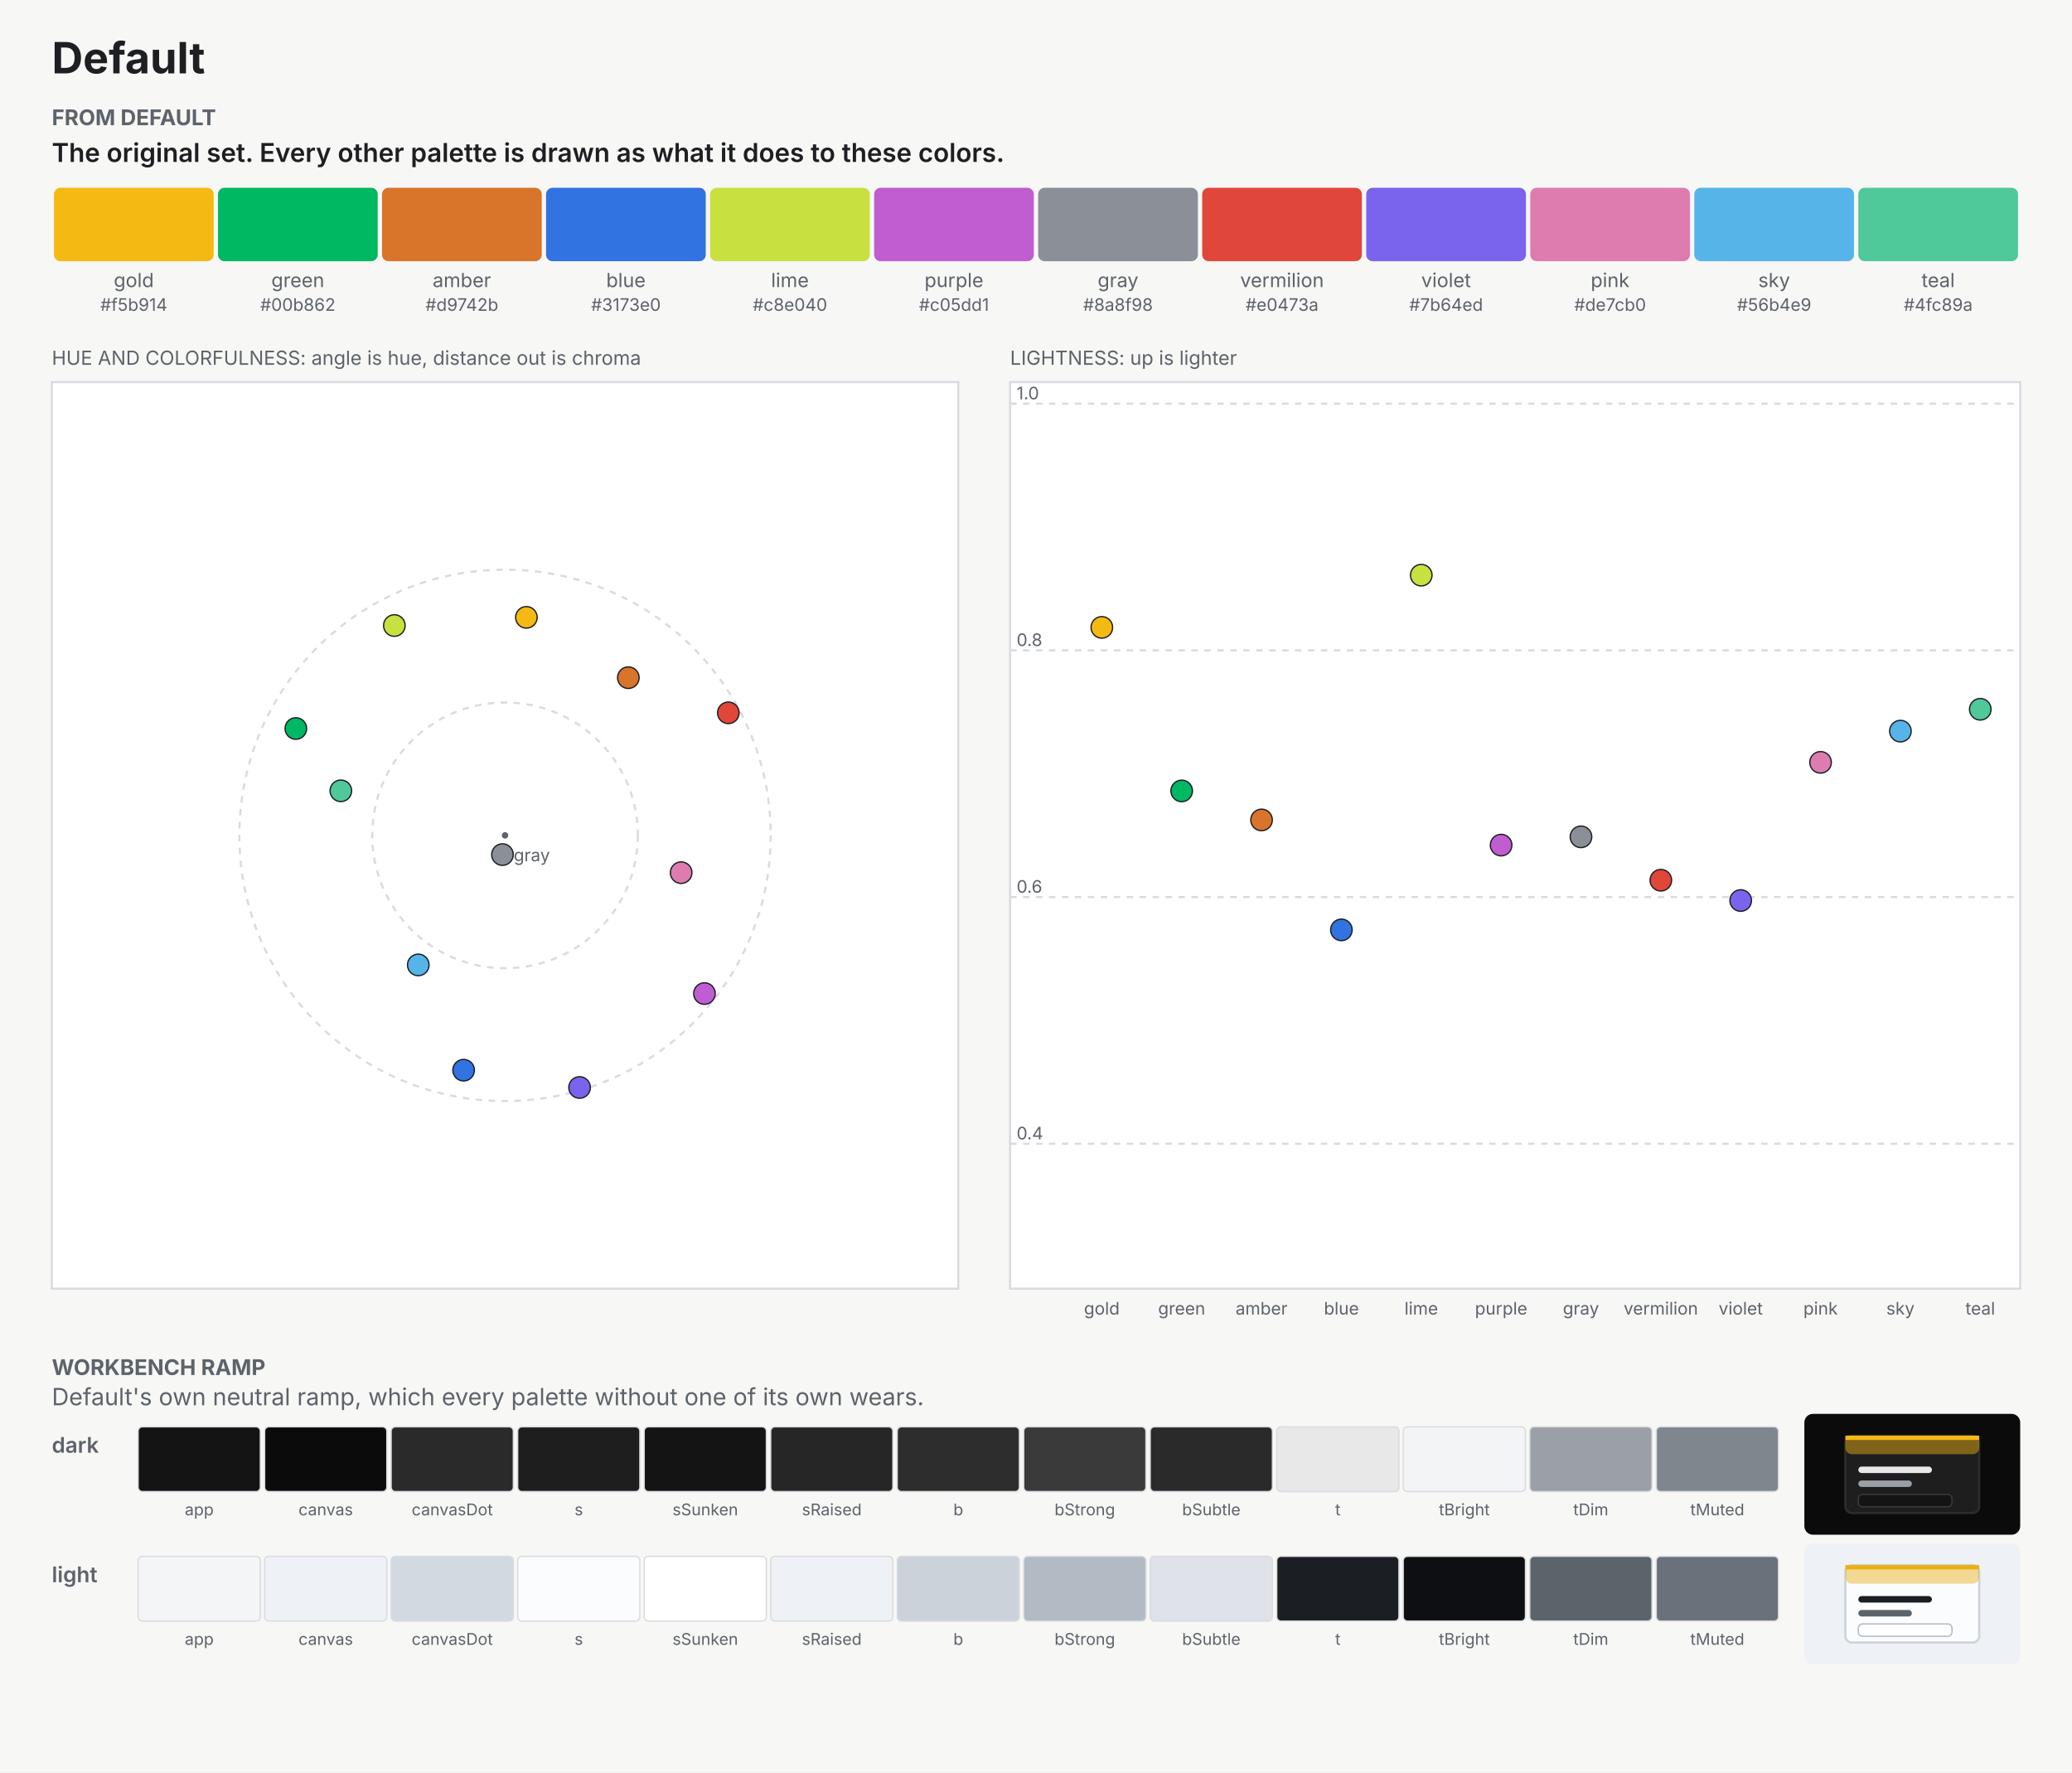
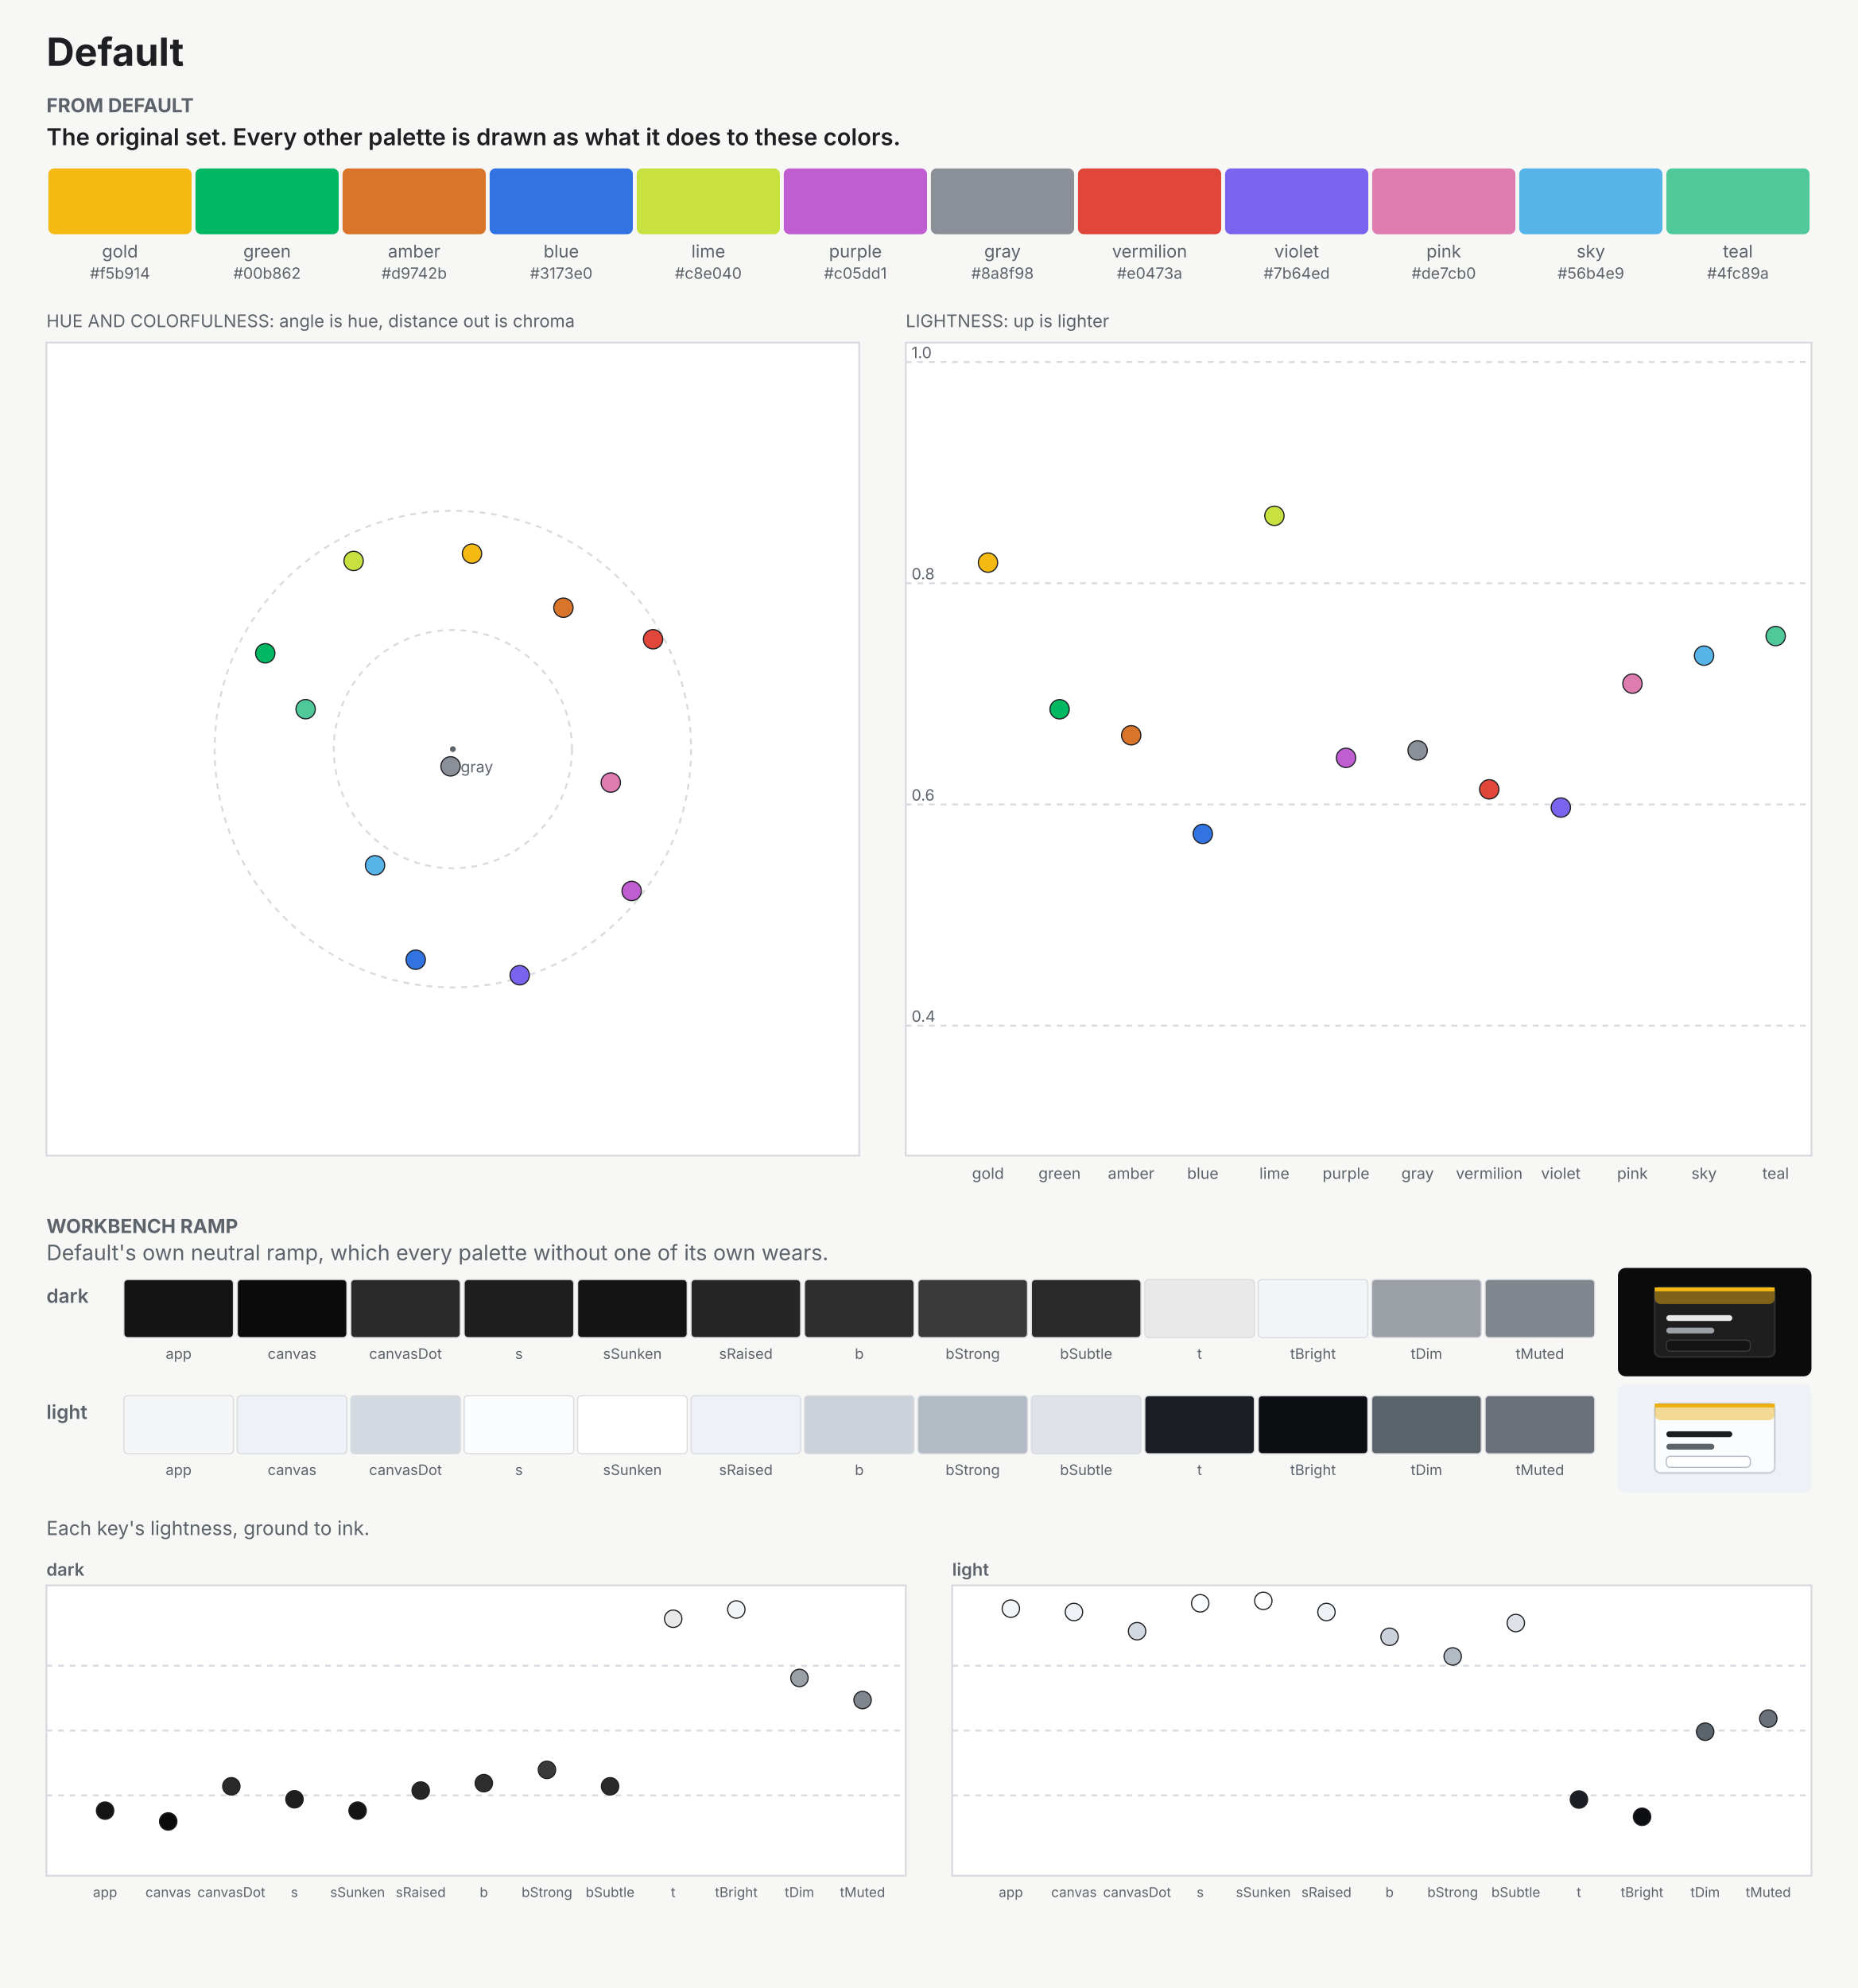
- <svg xmlns="http://www.w3.org/2000/svg" width="960" height="821" viewBox="0 0 960 821" font-family="system-ui, -apple-system, Segoe UI, sans-serif">
+ <svg xmlns="http://www.w3.org/2000/svg" width="960" height="1027" viewBox="0 0 960 1027" font-family="system-ui, -apple-system, Segoe UI, sans-serif">
  <defs>
    <marker id="head" viewBox="0 0 6 6" refX="5" refY="3" markerWidth="6" markerHeight="6" orient="auto">
      <path d="M0,0 L6,3 L0,6 z" fill="#1d1f23" />
    </marker>
    <marker id="headDim" viewBox="0 0 6 6" refX="5" refY="3" markerWidth="6" markerHeight="6" orient="auto">
      <path d="M0,0 L6,3 L0,6 z" fill="#5d636b" />
    </marker>
    <linearGradient id="hues">
      <stop offset="0" stop-color="oklch(0.75 0.12 0)" />
      <stop offset="0.042" stop-color="oklch(0.75 0.12 15)" />
      <stop offset="0.083" stop-color="oklch(0.75 0.12 30)" />
      <stop offset="0.125" stop-color="oklch(0.75 0.12 45)" />
      <stop offset="0.167" stop-color="oklch(0.75 0.12 60)" />
      <stop offset="0.208" stop-color="oklch(0.75 0.12 75)" />
      <stop offset="0.25" stop-color="oklch(0.75 0.12 90)" />
      <stop offset="0.292" stop-color="oklch(0.75 0.12 105)" />
      <stop offset="0.333" stop-color="oklch(0.75 0.12 120)" />
      <stop offset="0.375" stop-color="oklch(0.75 0.12 135)" />
      <stop offset="0.417" stop-color="oklch(0.75 0.12 150)" />
      <stop offset="0.458" stop-color="oklch(0.75 0.12 165)" />
      <stop offset="0.5" stop-color="oklch(0.75 0.12 180)" />
      <stop offset="0.542" stop-color="oklch(0.75 0.12 195)" />
      <stop offset="0.583" stop-color="oklch(0.75 0.12 210)" />
      <stop offset="0.625" stop-color="oklch(0.75 0.12 225)" />
      <stop offset="0.667" stop-color="oklch(0.75 0.12 240)" />
      <stop offset="0.708" stop-color="oklch(0.75 0.12 255)" />
      <stop offset="0.75" stop-color="oklch(0.75 0.12 270)" />
      <stop offset="0.792" stop-color="oklch(0.75 0.12 285)" />
      <stop offset="0.833" stop-color="oklch(0.75 0.12 300)" />
      <stop offset="0.875" stop-color="oklch(0.75 0.12 315)" />
      <stop offset="0.917" stop-color="oklch(0.75 0.12 330)" />
      <stop offset="0.958" stop-color="oklch(0.75 0.12 345)" />
      <stop offset="1" stop-color="oklch(0.75 0.12 360)" />
    </linearGradient>
    <linearGradient id="plasma">
      <stop offset="0" stop-color="rgb(13,8,135)" />
      <stop offset="0.031" stop-color="rgb(29.031,6.594,141.75)" />
      <stop offset="0.062" stop-color="rgb(45.062,5.188,148.5)" />
      <stop offset="0.094" stop-color="rgb(61.094,3.781,155.25)" />
      <stop offset="0.125" stop-color="rgb(75.5,2.75,160.125)" />
      <stop offset="0.156" stop-color="rgb(87.875,2.188,162.656)" />
      <stop offset="0.188" stop-color="rgb(100.25,1.625,165.188)" />
      <stop offset="0.219" stop-color="rgb(112.625,1.062,167.719)" />
      <stop offset="0.25" stop-color="rgb(124.5,6.5,165.5)" />
      <stop offset="0.281" stop-color="rgb(136.312,12.688,162.688)" />
      <stop offset="0.312" stop-color="rgb(148.125,18.875,159.875)" />
      <stop offset="0.344" stop-color="rgb(159.094,26,155.75)" />
      <stop offset="0.375" stop-color="rgb(168.375,35,149)" />
      <stop offset="0.406" stop-color="rgb(177.656,44,142.25)" />
      <stop offset="0.438" stop-color="rgb(186.938,53,135.5)" />
      <stop offset="0.469" stop-color="rgb(194.906,62,128.094)" />
      <stop offset="0.5" stop-color="rgb(202.5,71,120.5)" />
      <stop offset="0.531" stop-color="rgb(210.094,80,112.906)" />
      <stop offset="0.562" stop-color="rgb(217.312,89.125,105.5)" />
      <stop offset="0.594" stop-color="rgb(223.219,98.688,98.75)" />
      <stop offset="0.625" stop-color="rgb(229.125,108.25,92)" />
      <stop offset="0.656" stop-color="rgb(235.031,117.812,85.25)" />
      <stop offset="0.688" stop-color="rgb(239.625,128.125,78.312)" />
      <stop offset="0.719" stop-color="rgb(243.562,138.812,71.281)" />
      <stop offset="0.75" stop-color="rgb(247.5,149.5,64.25)" />
      <stop offset="0.781" stop-color="rgb(251.062,160.344,57.375)" />
      <stop offset="0.812" stop-color="rgb(251.625,172.438,51.75)" />
      <stop offset="0.844" stop-color="rgb(252.188,184.531,46.125)" />
      <stop offset="0.875" stop-color="rgb(252.75,196.625,40.5)" />
      <stop offset="0.906" stop-color="rgb(250.969,209.344,37.219)" />
      <stop offset="0.938" stop-color="rgb(247.312,222.562,35.812)" />
      <stop offset="0.969" stop-color="rgb(243.656,235.781,34.406)" />
      <stop offset="1" stop-color="rgb(240,249,33)" />
    </linearGradient>
  </defs>
-   <rect x="0" y="0" width="960" height="821" fill="#f7f7f5" />
+   <rect x="0" y="0" width="960" height="1027" fill="#f7f7f5" />
  <text x="24" y="34" font-size="20" fill="#1d1f23" font-weight="700" text-anchor="start">Default</text>
  <text x="24" y="58" font-size="10" fill="#5d636b" font-weight="700" text-anchor="start">FROM DEFAULT</text>
  <text x="24" y="75" font-size="12" fill="#1d1f23" font-weight="600" text-anchor="start">The original set. Every other palette is drawn as what it does to these colors.</text>
  <rect x="25" y="87" width="74" height="34" fill="#f5b914" rx="3" />
  <text x="62" y="133" font-size="9" fill="#5d636b" font-weight="400" text-anchor="middle">gold</text>
  <text x="62" y="144" font-size="8" fill="#5d636b" font-weight="400" text-anchor="middle">#f5b914</text>
  <rect x="101" y="87" width="74" height="34" fill="#00b862" rx="3" />
  <text x="138" y="133" font-size="9" fill="#5d636b" font-weight="400" text-anchor="middle">green</text>
  <text x="138" y="144" font-size="8" fill="#5d636b" font-weight="400" text-anchor="middle">#00b862</text>
  <rect x="177" y="87" width="74" height="34" fill="#d9742b" rx="3" />
  <text x="214" y="133" font-size="9" fill="#5d636b" font-weight="400" text-anchor="middle">amber</text>
  <text x="214" y="144" font-size="8" fill="#5d636b" font-weight="400" text-anchor="middle">#d9742b</text>
  <rect x="253" y="87" width="74" height="34" fill="#3173e0" rx="3" />
  <text x="290" y="133" font-size="9" fill="#5d636b" font-weight="400" text-anchor="middle">blue</text>
  <text x="290" y="144" font-size="8" fill="#5d636b" font-weight="400" text-anchor="middle">#3173e0</text>
  <rect x="329" y="87" width="74" height="34" fill="#c8e040" rx="3" />
  <text x="366" y="133" font-size="9" fill="#5d636b" font-weight="400" text-anchor="middle">lime</text>
  <text x="366" y="144" font-size="8" fill="#5d636b" font-weight="400" text-anchor="middle">#c8e040</text>
  <rect x="405" y="87" width="74" height="34" fill="#c05dd1" rx="3" />
  <text x="442" y="133" font-size="9" fill="#5d636b" font-weight="400" text-anchor="middle">purple</text>
  <text x="442" y="144" font-size="8" fill="#5d636b" font-weight="400" text-anchor="middle">#c05dd1</text>
  <rect x="481" y="87" width="74" height="34" fill="#8a8f98" rx="3" />
  <text x="518" y="133" font-size="9" fill="#5d636b" font-weight="400" text-anchor="middle">gray</text>
  <text x="518" y="144" font-size="8" fill="#5d636b" font-weight="400" text-anchor="middle">#8a8f98</text>
  <rect x="557" y="87" width="74" height="34" fill="#e0473a" rx="3" />
  <text x="594" y="133" font-size="9" fill="#5d636b" font-weight="400" text-anchor="middle">vermilion</text>
  <text x="594" y="144" font-size="8" fill="#5d636b" font-weight="400" text-anchor="middle">#e0473a</text>
  <rect x="633" y="87" width="74" height="34" fill="#7b64ed" rx="3" />
  <text x="670" y="133" font-size="9" fill="#5d636b" font-weight="400" text-anchor="middle">violet</text>
  <text x="670" y="144" font-size="8" fill="#5d636b" font-weight="400" text-anchor="middle">#7b64ed</text>
  <rect x="709" y="87" width="74" height="34" fill="#de7cb0" rx="3" />
  <text x="746" y="133" font-size="9" fill="#5d636b" font-weight="400" text-anchor="middle">pink</text>
  <text x="746" y="144" font-size="8" fill="#5d636b" font-weight="400" text-anchor="middle">#de7cb0</text>
  <rect x="785" y="87" width="74" height="34" fill="#56b4e9" rx="3" />
  <text x="822" y="133" font-size="9" fill="#5d636b" font-weight="400" text-anchor="middle">sky</text>
  <text x="822" y="144" font-size="8" fill="#5d636b" font-weight="400" text-anchor="middle">#56b4e9</text>
  <rect x="861" y="87" width="74" height="34" fill="#4fc89a" rx="3" />
  <text x="898" y="133" font-size="9" fill="#5d636b" font-weight="400" text-anchor="middle">teal</text>
  <text x="898" y="144" font-size="8" fill="#5d636b" font-weight="400" text-anchor="middle">#4fc89a</text>
  <text x="24" y="169" font-size="9" fill="#5d636b" font-weight="400" text-anchor="start">HUE AND COLORFULNESS: angle is hue, distance out is chroma</text>
  <rect x="24" y="177" width="420" height="420" fill="#ffffff" stroke="#d9dbe0" />
  <path d="M430,387 A196,196 0 0 0 429.254,369.917" stroke="oklch(0.75 0.13 2.5)" stroke-width="5" fill="none" />
  <path d="M429.254,369.917 A196,196 0 0 0 427.022,352.965" stroke="oklch(0.75 0.13 7.5)" stroke-width="5" fill="none" />
  <path d="M427.022,352.965 A196,196 0 0 0 423.321,336.271" stroke="oklch(0.75 0.13 12.5)" stroke-width="5" fill="none" />
  <path d="M423.321,336.271 A196,196 0 0 0 418.18,319.964" stroke="oklch(0.75 0.13 17.5)" stroke-width="5" fill="none" />
  <path d="M418.18,319.964 A196,196 0 0 0 411.636,304.167" stroke="oklch(0.75 0.13 22.5)" stroke-width="5" fill="none" />
  <path d="M411.636,304.167 A196,196 0 0 0 403.741,289" stroke="oklch(0.75 0.13 27.5)" stroke-width="5" fill="none" />
  <path d="M403.741,289 A196,196 0 0 0 394.554,274.579" stroke="oklch(0.75 0.13 32.5)" stroke-width="5" fill="none" />
  <path d="M394.554,274.579 A196,196 0 0 0 384.145,261.014" stroke="oklch(0.75 0.13 37.5)" stroke-width="5" fill="none" />
  <path d="M384.145,261.014 A196,196 0 0 0 372.593,248.407" stroke="oklch(0.75 0.13 42.5)" stroke-width="5" fill="none" />
  <path d="M372.593,248.407 A196,196 0 0 0 359.986,236.855" stroke="oklch(0.75 0.13 47.5)" stroke-width="5" fill="none" />
  <path d="M359.986,236.855 A196,196 0 0 0 346.421,226.446" stroke="oklch(0.75 0.13 52.5)" stroke-width="5" fill="none" />
  <path d="M346.421,226.446 A196,196 0 0 0 332,217.259" stroke="oklch(0.75 0.13 57.5)" stroke-width="5" fill="none" />
  <path d="M332,217.259 A196,196 0 0 0 316.833,209.364" stroke="oklch(0.75 0.13 62.5)" stroke-width="5" fill="none" />
  <path d="M316.833,209.364 A196,196 0 0 0 301.036,202.82" stroke="oklch(0.75 0.13 67.5)" stroke-width="5" fill="none" />
  <path d="M301.036,202.82 A196,196 0 0 0 284.729,197.679" stroke="oklch(0.75 0.13 72.5)" stroke-width="5" fill="none" />
  <path d="M284.729,197.679 A196,196 0 0 0 268.035,193.978" stroke="oklch(0.75 0.13 77.5)" stroke-width="5" fill="none" />
  <path d="M268.035,193.978 A196,196 0 0 0 251.083,191.746" stroke="oklch(0.75 0.13 82.5)" stroke-width="5" fill="none" />
  <path d="M251.083,191.746 A196,196 0 0 0 234,191" stroke="oklch(0.75 0.13 87.5)" stroke-width="5" fill="none" />
  <path d="M234,191 A196,196 0 0 0 216.917,191.746" stroke="oklch(0.75 0.13 92.5)" stroke-width="5" fill="none" />
  <path d="M216.917,191.746 A196,196 0 0 0 199.965,193.978" stroke="oklch(0.75 0.13 97.5)" stroke-width="5" fill="none" />
  <path d="M199.965,193.978 A196,196 0 0 0 183.271,197.679" stroke="oklch(0.75 0.13 102.5)" stroke-width="5" fill="none" />
  <path d="M183.271,197.679 A196,196 0 0 0 166.964,202.82" stroke="oklch(0.75 0.13 107.5)" stroke-width="5" fill="none" />
  <path d="M166.964,202.82 A196,196 0 0 0 151.167,209.364" stroke="oklch(0.75 0.13 112.5)" stroke-width="5" fill="none" />
  <path d="M151.167,209.364 A196,196 0 0 0 136,217.259" stroke="oklch(0.75 0.13 117.5)" stroke-width="5" fill="none" />
  <path d="M136,217.259 A196,196 0 0 0 121.579,226.446" stroke="oklch(0.75 0.13 122.5)" stroke-width="5" fill="none" />
  <path d="M121.579,226.446 A196,196 0 0 0 108.014,236.855" stroke="oklch(0.75 0.13 127.5)" stroke-width="5" fill="none" />
  <path d="M108.014,236.855 A196,196 0 0 0 95.407,248.407" stroke="oklch(0.75 0.13 132.5)" stroke-width="5" fill="none" />
  <path d="M95.407,248.407 A196,196 0 0 0 83.855,261.014" stroke="oklch(0.75 0.13 137.5)" stroke-width="5" fill="none" />
  <path d="M83.855,261.014 A196,196 0 0 0 73.446,274.579" stroke="oklch(0.75 0.13 142.5)" stroke-width="5" fill="none" />
  <path d="M73.446,274.579 A196,196 0 0 0 64.259,289" stroke="oklch(0.75 0.13 147.5)" stroke-width="5" fill="none" />
  <path d="M64.259,289 A196,196 0 0 0 56.364,304.167" stroke="oklch(0.75 0.13 152.5)" stroke-width="5" fill="none" />
  <path d="M56.364,304.167 A196,196 0 0 0 49.82,319.964" stroke="oklch(0.75 0.13 157.5)" stroke-width="5" fill="none" />
  <path d="M49.82,319.964 A196,196 0 0 0 44.679,336.271" stroke="oklch(0.75 0.13 162.5)" stroke-width="5" fill="none" />
  <path d="M44.679,336.271 A196,196 0 0 0 40.978,352.965" stroke="oklch(0.75 0.13 167.5)" stroke-width="5" fill="none" />
  <path d="M40.978,352.965 A196,196 0 0 0 38.746,369.917" stroke="oklch(0.75 0.13 172.5)" stroke-width="5" fill="none" />
  <path d="M38.746,369.917 A196,196 0 0 0 38,387" stroke="oklch(0.75 0.13 177.5)" stroke-width="5" fill="none" />
  <path d="M38,387 A196,196 0 0 0 38.746,404.083" stroke="oklch(0.75 0.13 182.5)" stroke-width="5" fill="none" />
  <path d="M38.746,404.083 A196,196 0 0 0 40.978,421.035" stroke="oklch(0.75 0.13 187.5)" stroke-width="5" fill="none" />
  <path d="M40.978,421.035 A196,196 0 0 0 44.679,437.729" stroke="oklch(0.75 0.13 192.5)" stroke-width="5" fill="none" />
  <path d="M44.679,437.729 A196,196 0 0 0 49.82,454.036" stroke="oklch(0.75 0.13 197.5)" stroke-width="5" fill="none" />
  <path d="M49.82,454.036 A196,196 0 0 0 56.364,469.833" stroke="oklch(0.75 0.13 202.5)" stroke-width="5" fill="none" />
  <path d="M56.364,469.833 A196,196 0 0 0 64.259,485" stroke="oklch(0.75 0.13 207.5)" stroke-width="5" fill="none" />
  <path d="M64.259,485 A196,196 0 0 0 73.446,499.421" stroke="oklch(0.75 0.13 212.5)" stroke-width="5" fill="none" />
  <path d="M73.446,499.421 A196,196 0 0 0 83.855,512.986" stroke="oklch(0.75 0.13 217.5)" stroke-width="5" fill="none" />
  <path d="M83.855,512.986 A196,196 0 0 0 95.407,525.593" stroke="oklch(0.75 0.13 222.5)" stroke-width="5" fill="none" />
  <path d="M95.407,525.593 A196,196 0 0 0 108.014,537.145" stroke="oklch(0.75 0.13 227.5)" stroke-width="5" fill="none" />
  <path d="M108.014,537.145 A196,196 0 0 0 121.579,547.554" stroke="oklch(0.75 0.13 232.5)" stroke-width="5" fill="none" />
  <path d="M121.579,547.554 A196,196 0 0 0 136,556.741" stroke="oklch(0.75 0.13 237.5)" stroke-width="5" fill="none" />
  <path d="M136,556.741 A196,196 0 0 0 151.167,564.636" stroke="oklch(0.75 0.13 242.5)" stroke-width="5" fill="none" />
  <path d="M151.167,564.636 A196,196 0 0 0 166.964,571.18" stroke="oklch(0.75 0.13 247.5)" stroke-width="5" fill="none" />
  <path d="M166.964,571.18 A196,196 0 0 0 183.271,576.321" stroke="oklch(0.75 0.13 252.5)" stroke-width="5" fill="none" />
  <path d="M183.271,576.321 A196,196 0 0 0 199.965,580.022" stroke="oklch(0.75 0.13 257.5)" stroke-width="5" fill="none" />
  <path d="M199.965,580.022 A196,196 0 0 0 216.917,582.254" stroke="oklch(0.75 0.13 262.5)" stroke-width="5" fill="none" />
  <path d="M216.917,582.254 A196,196 0 0 0 234,583" stroke="oklch(0.75 0.13 267.5)" stroke-width="5" fill="none" />
  <path d="M234,583 A196,196 0 0 0 251.083,582.254" stroke="oklch(0.75 0.13 272.5)" stroke-width="5" fill="none" />
  <path d="M251.083,582.254 A196,196 0 0 0 268.035,580.022" stroke="oklch(0.75 0.13 277.5)" stroke-width="5" fill="none" />
  <path d="M268.035,580.022 A196,196 0 0 0 284.729,576.321" stroke="oklch(0.75 0.13 282.5)" stroke-width="5" fill="none" />
  <path d="M284.729,576.321 A196,196 0 0 0 301.036,571.18" stroke="oklch(0.75 0.13 287.5)" stroke-width="5" fill="none" />
  <path d="M301.036,571.18 A196,196 0 0 0 316.833,564.636" stroke="oklch(0.75 0.13 292.5)" stroke-width="5" fill="none" />
  <path d="M316.833,564.636 A196,196 0 0 0 332,556.741" stroke="oklch(0.75 0.13 297.5)" stroke-width="5" fill="none" />
  <path d="M332,556.741 A196,196 0 0 0 346.421,547.554" stroke="oklch(0.75 0.13 302.5)" stroke-width="5" fill="none" />
  <path d="M346.421,547.554 A196,196 0 0 0 359.986,537.145" stroke="oklch(0.75 0.13 307.5)" stroke-width="5" fill="none" />
  <path d="M359.986,537.145 A196,196 0 0 0 372.593,525.593" stroke="oklch(0.75 0.13 312.5)" stroke-width="5" fill="none" />
  <path d="M372.593,525.593 A196,196 0 0 0 384.145,512.986" stroke="oklch(0.75 0.13 317.5)" stroke-width="5" fill="none" />
  <path d="M384.145,512.986 A196,196 0 0 0 394.554,499.421" stroke="oklch(0.75 0.13 322.5)" stroke-width="5" fill="none" />
  <path d="M394.554,499.421 A196,196 0 0 0 403.741,485" stroke="oklch(0.75 0.13 327.5)" stroke-width="5" fill="none" />
  <path d="M403.741,485 A196,196 0 0 0 411.636,469.833" stroke="oklch(0.75 0.13 332.5)" stroke-width="5" fill="none" />
  <path d="M411.636,469.833 A196,196 0 0 0 418.18,454.036" stroke="oklch(0.75 0.13 337.5)" stroke-width="5" fill="none" />
  <path d="M418.18,454.036 A196,196 0 0 0 423.321,437.729" stroke="oklch(0.75 0.13 342.5)" stroke-width="5" fill="none" />
  <path d="M423.321,437.729 A196,196 0 0 0 427.022,421.035" stroke="oklch(0.75 0.13 347.5)" stroke-width="5" fill="none" />
  <path d="M427.022,421.035 A196,196 0 0 0 429.254,404.083" stroke="oklch(0.75 0.13 352.5)" stroke-width="5" fill="none" />
  <path d="M429.254,404.083 A196,196 0 0 0 430,387" stroke="oklch(0.75 0.13 357.5)" stroke-width="5" fill="none" />
  <circle cx="234" cy="387" r="61.546" fill="none" stroke="#d9dbe0" stroke-dasharray="3 3" />
  <circle cx="234" cy="387" r="123.092" fill="none" stroke="#d9dbe0" stroke-dasharray="3 3" />
  <circle cx="234" cy="387" r="1.5" fill="#5d636b" />
  <text x="238" y="399" font-size="8" fill="#5d636b" font-weight="400" text-anchor="start">gray</text>
  <text x="468" y="169" font-size="9" fill="#5d636b" font-weight="400" text-anchor="start">LIGHTNESS: up is lighter</text>
  <rect x="468" y="177" width="468" height="420" fill="#ffffff" stroke="#d9dbe0" />
  <line x1="468" x2="936" y1="529.857" y2="529.857" stroke="#d9dbe0" stroke-dasharray="3 3" />
  <text x="471" y="527.857" font-size="8" fill="#5d636b" font-weight="400" text-anchor="start">0.4</text>
  <line x1="468" x2="936" y1="415.571" y2="415.571" stroke="#d9dbe0" stroke-dasharray="3 3" />
  <text x="471" y="413.571" font-size="8" fill="#5d636b" font-weight="400" text-anchor="start">0.6</text>
  <line x1="468" x2="936" y1="301.286" y2="301.286" stroke="#d9dbe0" stroke-dasharray="3 3" />
  <text x="471" y="299.286" font-size="8" fill="#5d636b" font-weight="400" text-anchor="start">0.8</text>
  <line x1="468" x2="936" y1="187" y2="187" stroke="#d9dbe0" stroke-dasharray="3 3" />
  <text x="471" y="185" font-size="8" fill="#5d636b" font-weight="400" text-anchor="start">1.0</text>
  <circle cx="243.889" cy="285.998" r="5" fill="#f5b914" stroke="#1d1f23" stroke-width="0.6" />
  <circle cx="510.5" cy="290.644" r="5" fill="#f5b914" stroke="#1d1f23" stroke-width="0.6" />
  <text x="510.5" y="609" font-size="8" fill="#5d636b" font-weight="400" text-anchor="middle">gold</text>
  <circle cx="137.07" cy="337.492" r="5" fill="#00b862" stroke="#1d1f23" stroke-width="0.6" />
  <circle cx="547.5" cy="366.402" r="5" fill="#00b862" stroke="#1d1f23" stroke-width="0.6" />
  <text x="547.5" y="609" font-size="8" fill="#5d636b" font-weight="400" text-anchor="middle">green</text>
  <circle cx="291.119" cy="313.948" r="5" fill="#d9742b" stroke="#1d1f23" stroke-width="0.6" />
  <circle cx="584.5" cy="379.848" r="5" fill="#d9742b" stroke="#1d1f23" stroke-width="0.6" />
  <text x="584.5" y="609" font-size="8" fill="#5d636b" font-weight="400" text-anchor="middle">amber</text>
  <circle cx="214.804" cy="495.786" r="5" fill="#3173e0" stroke="#1d1f23" stroke-width="0.6" />
  <circle cx="621.5" cy="430.779" r="5" fill="#3173e0" stroke="#1d1f23" stroke-width="0.6" />
  <text x="621.5" y="609" font-size="8" fill="#5d636b" font-weight="400" text-anchor="middle">blue</text>
  <circle cx="182.711" cy="289.786" r="5" fill="#c8e040" stroke="#1d1f23" stroke-width="0.6" />
  <circle cx="658.5" cy="266.46" r="5" fill="#c8e040" stroke="#1d1f23" stroke-width="0.6" />
  <text x="658.5" y="609" font-size="8" fill="#5d636b" font-weight="400" text-anchor="middle">lime</text>
  <circle cx="326.39" cy="460.284" r="5" fill="#c05dd1" stroke="#1d1f23" stroke-width="0.6" />
  <circle cx="695.5" cy="391.506" r="5" fill="#c05dd1" stroke="#1d1f23" stroke-width="0.6" />
  <text x="695.5" y="609" font-size="8" fill="#5d636b" font-weight="400" text-anchor="middle">purple</text>
  <circle cx="232.806" cy="395.902" r="5" fill="#8a8f98" stroke="#1d1f23" stroke-width="0.6" />
  <circle cx="732.5" cy="387.679" r="5" fill="#8a8f98" stroke="#1d1f23" stroke-width="0.6" />
  <text x="732.5" y="609" font-size="8" fill="#5d636b" font-weight="400" text-anchor="middle">gray</text>
  <circle cx="337.447" cy="330.228" r="5" fill="#e0473a" stroke="#1d1f23" stroke-width="0.6" />
  <circle cx="769.5" cy="407.776" r="5" fill="#e0473a" stroke="#1d1f23" stroke-width="0.6" />
  <text x="769.5" y="609" font-size="8" fill="#5d636b" font-weight="400" text-anchor="middle">vermilion</text>
  <circle cx="268.527" cy="503.797" r="5" fill="#7b64ed" stroke="#1d1f23" stroke-width="0.6" />
  <circle cx="806.5" cy="417.181" r="5" fill="#7b64ed" stroke="#1d1f23" stroke-width="0.6" />
  <text x="806.5" y="609" font-size="8" fill="#5d636b" font-weight="400" text-anchor="middle">violet</text>
  <circle cx="315.591" cy="404.276" r="5" fill="#de7cb0" stroke="#1d1f23" stroke-width="0.6" />
  <circle cx="843.5" cy="353.169" r="5" fill="#de7cb0" stroke="#1d1f23" stroke-width="0.6" />
  <text x="843.5" y="609" font-size="8" fill="#5d636b" font-weight="400" text-anchor="middle">pink</text>
  <circle cx="193.79" cy="447.013" r="5" fill="#56b4e9" stroke="#1d1f23" stroke-width="0.6" />
  <circle cx="880.5" cy="338.703" r="5" fill="#56b4e9" stroke="#1d1f23" stroke-width="0.6" />
  <text x="880.5" y="609" font-size="8" fill="#5d636b" font-weight="400" text-anchor="middle">sky</text>
  <circle cx="157.92" cy="366.353" r="5" fill="#4fc89a" stroke="#1d1f23" stroke-width="0.6" />
  <circle cx="917.5" cy="328.584" r="5" fill="#4fc89a" stroke="#1d1f23" stroke-width="0.6" />
  <text x="917.5" y="609" font-size="8" fill="#5d636b" font-weight="400" text-anchor="middle">teal</text>
  <text x="24" y="637" font-size="10" fill="#5d636b" font-weight="700" text-anchor="start">WORKBENCH RAMP</text>
  <text x="24" y="651" font-size="11" fill="#5d636b" font-weight="400" text-anchor="start">Default's own neutral ramp, which every palette without one of its own wears.</text>
  <text x="24" y="673" font-size="10" fill="#5d636b" font-weight="600" text-anchor="start">dark</text>
  <rect x="64" y="661" width="56.615" height="30" fill="#141414" rx="2" stroke="#d9dbe0" stroke-width="0.6" />
  <text x="92.308" y="702" font-size="7.5" fill="#5d636b" font-weight="400" text-anchor="middle">app</text>
  <rect x="122.615" y="661" width="56.615" height="30" fill="#0b0b0b" rx="2" stroke="#d9dbe0" stroke-width="0.6" />
  <text x="150.923" y="702" font-size="7.5" fill="#5d636b" font-weight="400" text-anchor="middle">canvas</text>
  <rect x="181.231" y="661" width="56.615" height="30" fill="#2a2a2a" rx="2" stroke="#d9dbe0" stroke-width="0.6" />
  <text x="209.538" y="702" font-size="7.5" fill="#5d636b" font-weight="400" text-anchor="middle">canvasDot</text>
  <rect x="239.846" y="661" width="56.615" height="30" fill="#1e1e1e" rx="2" stroke="#d9dbe0" stroke-width="0.6" />
  <text x="268.154" y="702" font-size="7.5" fill="#5d636b" font-weight="400" text-anchor="middle">s</text>
  <rect x="298.462" y="661" width="56.615" height="30" fill="#141414" rx="2" stroke="#d9dbe0" stroke-width="0.6" />
  <text x="326.769" y="702" font-size="7.5" fill="#5d636b" font-weight="400" text-anchor="middle">sSunken</text>
  <rect x="357.077" y="661" width="56.615" height="30" fill="#262626" rx="2" stroke="#d9dbe0" stroke-width="0.6" />
  <text x="385.385" y="702" font-size="7.5" fill="#5d636b" font-weight="400" text-anchor="middle">sRaised</text>
  <rect x="415.692" y="661" width="56.615" height="30" fill="#2d2d2d" rx="2" stroke="#d9dbe0" stroke-width="0.6" />
  <text x="444" y="702" font-size="7.5" fill="#5d636b" font-weight="400" text-anchor="middle">b</text>
  <rect x="474.308" y="661" width="56.615" height="30" fill="#3a3a3a" rx="2" stroke="#d9dbe0" stroke-width="0.6" />
  <text x="502.615" y="702" font-size="7.5" fill="#5d636b" font-weight="400" text-anchor="middle">bStrong</text>
  <rect x="532.923" y="661" width="56.615" height="30" fill="#2a2a2a" rx="2" stroke="#d9dbe0" stroke-width="0.6" />
  <text x="561.231" y="702" font-size="7.5" fill="#5d636b" font-weight="400" text-anchor="middle">bSubtle</text>
  <rect x="591.538" y="661" width="56.615" height="30" fill="#e8e8e8" rx="2" stroke="#d9dbe0" stroke-width="0.6" />
  <text x="619.846" y="702" font-size="7.5" fill="#5d636b" font-weight="400" text-anchor="middle">t</text>
  <rect x="650.154" y="661" width="56.615" height="30" fill="#f3f4f5" rx="2" stroke="#d9dbe0" stroke-width="0.6" />
  <text x="678.462" y="702" font-size="7.5" fill="#5d636b" font-weight="400" text-anchor="middle">tBright</text>
  <rect x="708.769" y="661" width="56.615" height="30" fill="#9aa0a6" rx="2" stroke="#d9dbe0" stroke-width="0.6" />
  <text x="737.077" y="702" font-size="7.5" fill="#5d636b" font-weight="400" text-anchor="middle">tDim</text>
  <rect x="767.385" y="661" width="56.615" height="30" fill="#80868e" rx="2" stroke="#d9dbe0" stroke-width="0.6" />
  <text x="795.692" y="702" font-size="7.5" fill="#5d636b" font-weight="400" text-anchor="middle">tMuted</text>
  <rect x="836" y="655" width="100" height="56" fill="#0b0b0b" rx="4" />
  <rect x="855" y="665.08" width="62" height="35.84" fill="#1e1e1e" rx="3" stroke="#2d2d2d" />
  <rect x="855" y="665.08" width="62" height="8.602" fill="#f5b914" rx="3" fill-opacity="0.45" />
  <rect x="855" y="665.08" width="62" height="2" fill="#f5b914" />
  <rect x="861" y="679.416" width="34.1" height="3" fill="#e8e8e8" rx="1.5" />
  <rect x="861" y="685.867" width="24.8" height="3" fill="#9aa0a6" rx="1.5" />
  <rect x="861" y="692.318" width="43.4" height="5.734" fill="#141414" rx="2" stroke="#3a3a3a" stroke-width="0.6" />
  <text x="24" y="733" font-size="10" fill="#5d636b" font-weight="600" text-anchor="start">light</text>
  <rect x="64" y="721" width="56.615" height="30" fill="#f4f5f7" rx="2" stroke="#d9dbe0" stroke-width="0.6" />
  <text x="92.308" y="762" font-size="7.5" fill="#5d636b" font-weight="400" text-anchor="middle">app</text>
  <rect x="122.615" y="721" width="56.615" height="30" fill="#eef1f5" rx="2" stroke="#d9dbe0" stroke-width="0.6" />
  <text x="150.923" y="762" font-size="7.5" fill="#5d636b" font-weight="400" text-anchor="middle">canvas</text>
  <rect x="181.231" y="721" width="56.615" height="30" fill="#d3d9e1" rx="2" stroke="#d9dbe0" stroke-width="0.6" />
  <text x="209.538" y="762" font-size="7.5" fill="#5d636b" font-weight="400" text-anchor="middle">canvasDot</text>
  <rect x="239.846" y="721" width="56.615" height="30" fill="#fbfcfd" rx="2" stroke="#d9dbe0" stroke-width="0.6" />
  <text x="268.154" y="762" font-size="7.5" fill="#5d636b" font-weight="400" text-anchor="middle">s</text>
  <rect x="298.462" y="721" width="56.615" height="30" fill="#ffffff" rx="2" stroke="#d9dbe0" stroke-width="0.6" />
  <text x="326.769" y="762" font-size="7.5" fill="#5d636b" font-weight="400" text-anchor="middle">sSunken</text>
  <rect x="357.077" y="721" width="56.615" height="30" fill="#eef1f5" rx="2" stroke="#d9dbe0" stroke-width="0.6" />
  <text x="385.385" y="762" font-size="7.5" fill="#5d636b" font-weight="400" text-anchor="middle">sRaised</text>
  <rect x="415.692" y="721" width="56.615" height="30" fill="#ccd2da" rx="2" stroke="#d9dbe0" stroke-width="0.6" />
  <text x="444" y="762" font-size="7.5" fill="#5d636b" font-weight="400" text-anchor="middle">b</text>
  <rect x="474.308" y="721" width="56.615" height="30" fill="#b2bac4" rx="2" stroke="#d9dbe0" stroke-width="0.6" />
  <text x="502.615" y="762" font-size="7.5" fill="#5d636b" font-weight="400" text-anchor="middle">bStrong</text>
  <rect x="532.923" y="721" width="56.615" height="30" fill="#dfe3e9" rx="2" stroke="#d9dbe0" stroke-width="0.6" />
  <text x="561.231" y="762" font-size="7.5" fill="#5d636b" font-weight="400" text-anchor="middle">bSubtle</text>
  <rect x="591.538" y="721" width="56.615" height="30" fill="#1b1e23" rx="2" stroke="#d9dbe0" stroke-width="0.6" />
  <text x="619.846" y="762" font-size="7.5" fill="#5d636b" font-weight="400" text-anchor="middle">t</text>
  <rect x="650.154" y="721" width="56.615" height="30" fill="#0d0f12" rx="2" stroke="#d9dbe0" stroke-width="0.6" />
  <text x="678.462" y="762" font-size="7.5" fill="#5d636b" font-weight="400" text-anchor="middle">tBright</text>
  <rect x="708.769" y="721" width="56.615" height="30" fill="#5b636b" rx="2" stroke="#d9dbe0" stroke-width="0.6" />
  <text x="737.077" y="762" font-size="7.5" fill="#5d636b" font-weight="400" text-anchor="middle">tDim</text>
  <rect x="767.385" y="721" width="56.615" height="30" fill="#6a717b" rx="2" stroke="#d9dbe0" stroke-width="0.6" />
  <text x="795.692" y="762" font-size="7.5" fill="#5d636b" font-weight="400" text-anchor="middle">tMuted</text>
  <rect x="836" y="715" width="100" height="56" fill="#eef1f5" rx="4" />
  <rect x="855" y="725.08" width="62" height="35.84" fill="#fbfcfd" rx="3" stroke="#ccd2da" />
  <rect x="855" y="725.08" width="62" height="8.602" fill="#eab013" rx="3" fill-opacity="0.45" />
  <rect x="855" y="725.08" width="62" height="2" fill="#eab013" />
  <rect x="861" y="739.416" width="34.1" height="3" fill="#1b1e23" rx="1.5" />
  <rect x="861" y="745.867" width="24.8" height="3" fill="#5b636b" rx="1.5" />
  <rect x="861" y="752.318" width="43.4" height="5.734" fill="#ffffff" rx="2" stroke="#b2bac4" stroke-width="0.6" />
+   <text x="24" y="793" font-size="10" fill="#5d636b" font-weight="400" text-anchor="start">Each key's lightness, ground to ink.</text>
+   <rect x="24" y="819" width="444" height="150" fill="#ffffff" stroke="#d9dbe0" />
+   <text x="24" y="814" font-size="9" fill="#5d636b" font-weight="600" text-anchor="start">dark</text>
+   <line x1="24" x2="468" y1="927.5" y2="927.5" stroke="#d9dbe0" stroke-dasharray="3 3" />
+   <line x1="24" x2="468" y1="894" y2="894" stroke="#d9dbe0" stroke-dasharray="3 3" />
+   <line x1="24" x2="468" y1="860.5" y2="860.5" stroke="#d9dbe0" stroke-dasharray="3 3" />
+   <circle cx="54.308" cy="935.372" r="4.5" fill="#141414" stroke="#1d1f23" stroke-width="0.6" />
+   <text x="54.308" y="980" font-size="7" fill="#5d636b" font-weight="400" text-anchor="middle">app</text>
+   <circle cx="86.923" cy="940.957" r="4.5" fill="#0b0b0b" stroke="#1d1f23" stroke-width="0.6" />
+   <text x="86.923" y="980" font-size="7" fill="#5d636b" font-weight="400" text-anchor="middle">canvas</text>
+   <circle cx="119.538" cy="922.808" r="4.5" fill="#2a2a2a" stroke="#1d1f23" stroke-width="0.6" />
+   <text x="119.538" y="980" font-size="7" fill="#5d636b" font-weight="400" text-anchor="middle">canvasDot</text>
+   <circle cx="152.154" cy="929.506" r="4.5" fill="#1e1e1e" stroke="#1d1f23" stroke-width="0.6" />
+   <text x="152.154" y="980" font-size="7" fill="#5d636b" font-weight="400" text-anchor="middle">s</text>
+   <circle cx="184.769" cy="935.372" r="4.5" fill="#141414" stroke="#1d1f23" stroke-width="0.6" />
+   <text x="184.769" y="980" font-size="7" fill="#5d636b" font-weight="400" text-anchor="middle">sSunken</text>
+   <circle cx="217.385" cy="925.005" r="4.5" fill="#262626" stroke="#1d1f23" stroke-width="0.6" />
+   <text x="217.385" y="980" font-size="7" fill="#5d636b" font-weight="400" text-anchor="middle">sRaised</text>
+   <circle cx="250" cy="921.18" r="4.5" fill="#2d2d2d" stroke="#1d1f23" stroke-width="0.6" />
+   <text x="250" y="980" font-size="7" fill="#5d636b" font-weight="400" text-anchor="middle">b</text>
+   <circle cx="282.615" cy="914.306" r="4.5" fill="#3a3a3a" stroke="#1d1f23" stroke-width="0.6" />
+   <text x="282.615" y="980" font-size="7" fill="#5d636b" font-weight="400" text-anchor="middle">bStrong</text>
+   <circle cx="315.231" cy="922.808" r="4.5" fill="#2a2a2a" stroke="#1d1f23" stroke-width="0.6" />
+   <text x="315.231" y="980" font-size="7" fill="#5d636b" font-weight="400" text-anchor="middle">bSubtle</text>
+   <circle cx="347.846" cy="836.246" r="4.5" fill="#e8e8e8" stroke="#1d1f23" stroke-width="0.6" />
+   <text x="347.846" y="980" font-size="7" fill="#5d636b" font-weight="400" text-anchor="middle">t</text>
+   <circle cx="380.462" cy="831.466" r="4.5" fill="#f3f4f5" stroke="#1d1f23" stroke-width="0.6" />
+   <text x="380.462" y="980" font-size="7" fill="#5d636b" font-weight="400" text-anchor="middle">tBright</text>
+   <circle cx="413.077" cy="866.829" r="4.5" fill="#9aa0a6" stroke="#1d1f23" stroke-width="0.6" />
+   <text x="413.077" y="980" font-size="7" fill="#5d636b" font-weight="400" text-anchor="middle">tDim</text>
+   <circle cx="445.692" cy="878.232" r="4.5" fill="#80868e" stroke="#1d1f23" stroke-width="0.6" />
+   <text x="445.692" y="980" font-size="7" fill="#5d636b" font-weight="400" text-anchor="middle">tMuted</text>
+   <rect x="492" y="819" width="444" height="150" fill="#ffffff" stroke="#d9dbe0" />
+   <text x="492" y="814" font-size="9" fill="#5d636b" font-weight="600" text-anchor="start">light</text>
+   <line x1="492" x2="936" y1="927.5" y2="927.5" stroke="#d9dbe0" stroke-dasharray="3 3" />
+   <line x1="492" x2="936" y1="894" y2="894" stroke="#d9dbe0" stroke-dasharray="3 3" />
+   <line x1="492" x2="936" y1="860.5" y2="860.5" stroke="#d9dbe0" stroke-dasharray="3 3" />
+   <circle cx="522.308" cy="831.026" r="4.5" fill="#f4f5f7" stroke="#1d1f23" stroke-width="0.6" />
+   <text x="522.308" y="980" font-size="7" fill="#5d636b" font-weight="400" text-anchor="middle">app</text>
+   <circle cx="554.923" cy="832.761" r="4.5" fill="#eef1f5" stroke="#1d1f23" stroke-width="0.6" />
+   <text x="554.923" y="980" font-size="7" fill="#5d636b" font-weight="400" text-anchor="middle">canvas</text>
+   <circle cx="587.538" cy="842.672" r="4.5" fill="#d3d9e1" stroke="#1d1f23" stroke-width="0.6" />
+   <text x="587.538" y="980" font-size="7" fill="#5d636b" font-weight="400" text-anchor="middle">canvasDot</text>
+   <circle cx="620.154" cy="828.261" r="4.5" fill="#fbfcfd" stroke="#1d1f23" stroke-width="0.6" />
+   <text x="620.154" y="980" font-size="7" fill="#5d636b" font-weight="400" text-anchor="middle">s</text>
+   <circle cx="652.769" cy="827" r="4.5" fill="#ffffff" stroke="#1d1f23" stroke-width="0.6" />
+   <text x="652.769" y="980" font-size="7" fill="#5d636b" font-weight="400" text-anchor="middle">sSunken</text>
+   <circle cx="685.385" cy="832.761" r="4.5" fill="#eef1f5" stroke="#1d1f23" stroke-width="0.6" />
+   <text x="685.385" y="980" font-size="7" fill="#5d636b" font-weight="400" text-anchor="middle">sRaised</text>
+   <circle cx="718" cy="845.557" r="4.5" fill="#ccd2da" stroke="#1d1f23" stroke-width="0.6" />
+   <text x="718" y="980" font-size="7" fill="#5d636b" font-weight="400" text-anchor="middle">b</text>
+   <circle cx="750.615" cy="855.715" r="4.5" fill="#b2bac4" stroke="#1d1f23" stroke-width="0.6" />
+   <text x="750.615" y="980" font-size="7" fill="#5d636b" font-weight="400" text-anchor="middle">bStrong</text>
+   <circle cx="783.231" cy="838.457" r="4.5" fill="#dfe3e9" stroke="#1d1f23" stroke-width="0.6" />
+   <text x="783.231" y="980" font-size="7" fill="#5d636b" font-weight="400" text-anchor="middle">bSubtle</text>
+   <circle cx="815.846" cy="929.635" r="4.5" fill="#1b1e23" stroke="#1d1f23" stroke-width="0.6" />
+   <text x="815.846" y="980" font-size="7" fill="#5d636b" font-weight="400" text-anchor="middle">t</text>
+   <circle cx="848.462" cy="938.548" r="4.5" fill="#0d0f12" stroke="#1d1f23" stroke-width="0.6" />
+   <text x="848.462" y="980" font-size="7" fill="#5d636b" font-weight="400" text-anchor="middle">tBright</text>
+   <circle cx="881.077" cy="894.593" r="4.5" fill="#5b636b" stroke="#1d1f23" stroke-width="0.6" />
+   <text x="881.077" y="980" font-size="7" fill="#5d636b" font-weight="400" text-anchor="middle">tDim</text>
+   <circle cx="913.692" cy="887.823" r="4.5" fill="#6a717b" stroke="#1d1f23" stroke-width="0.6" />
+   <text x="913.692" y="980" font-size="7" fill="#5d636b" font-weight="400" text-anchor="middle">tMuted</text>
</svg>
